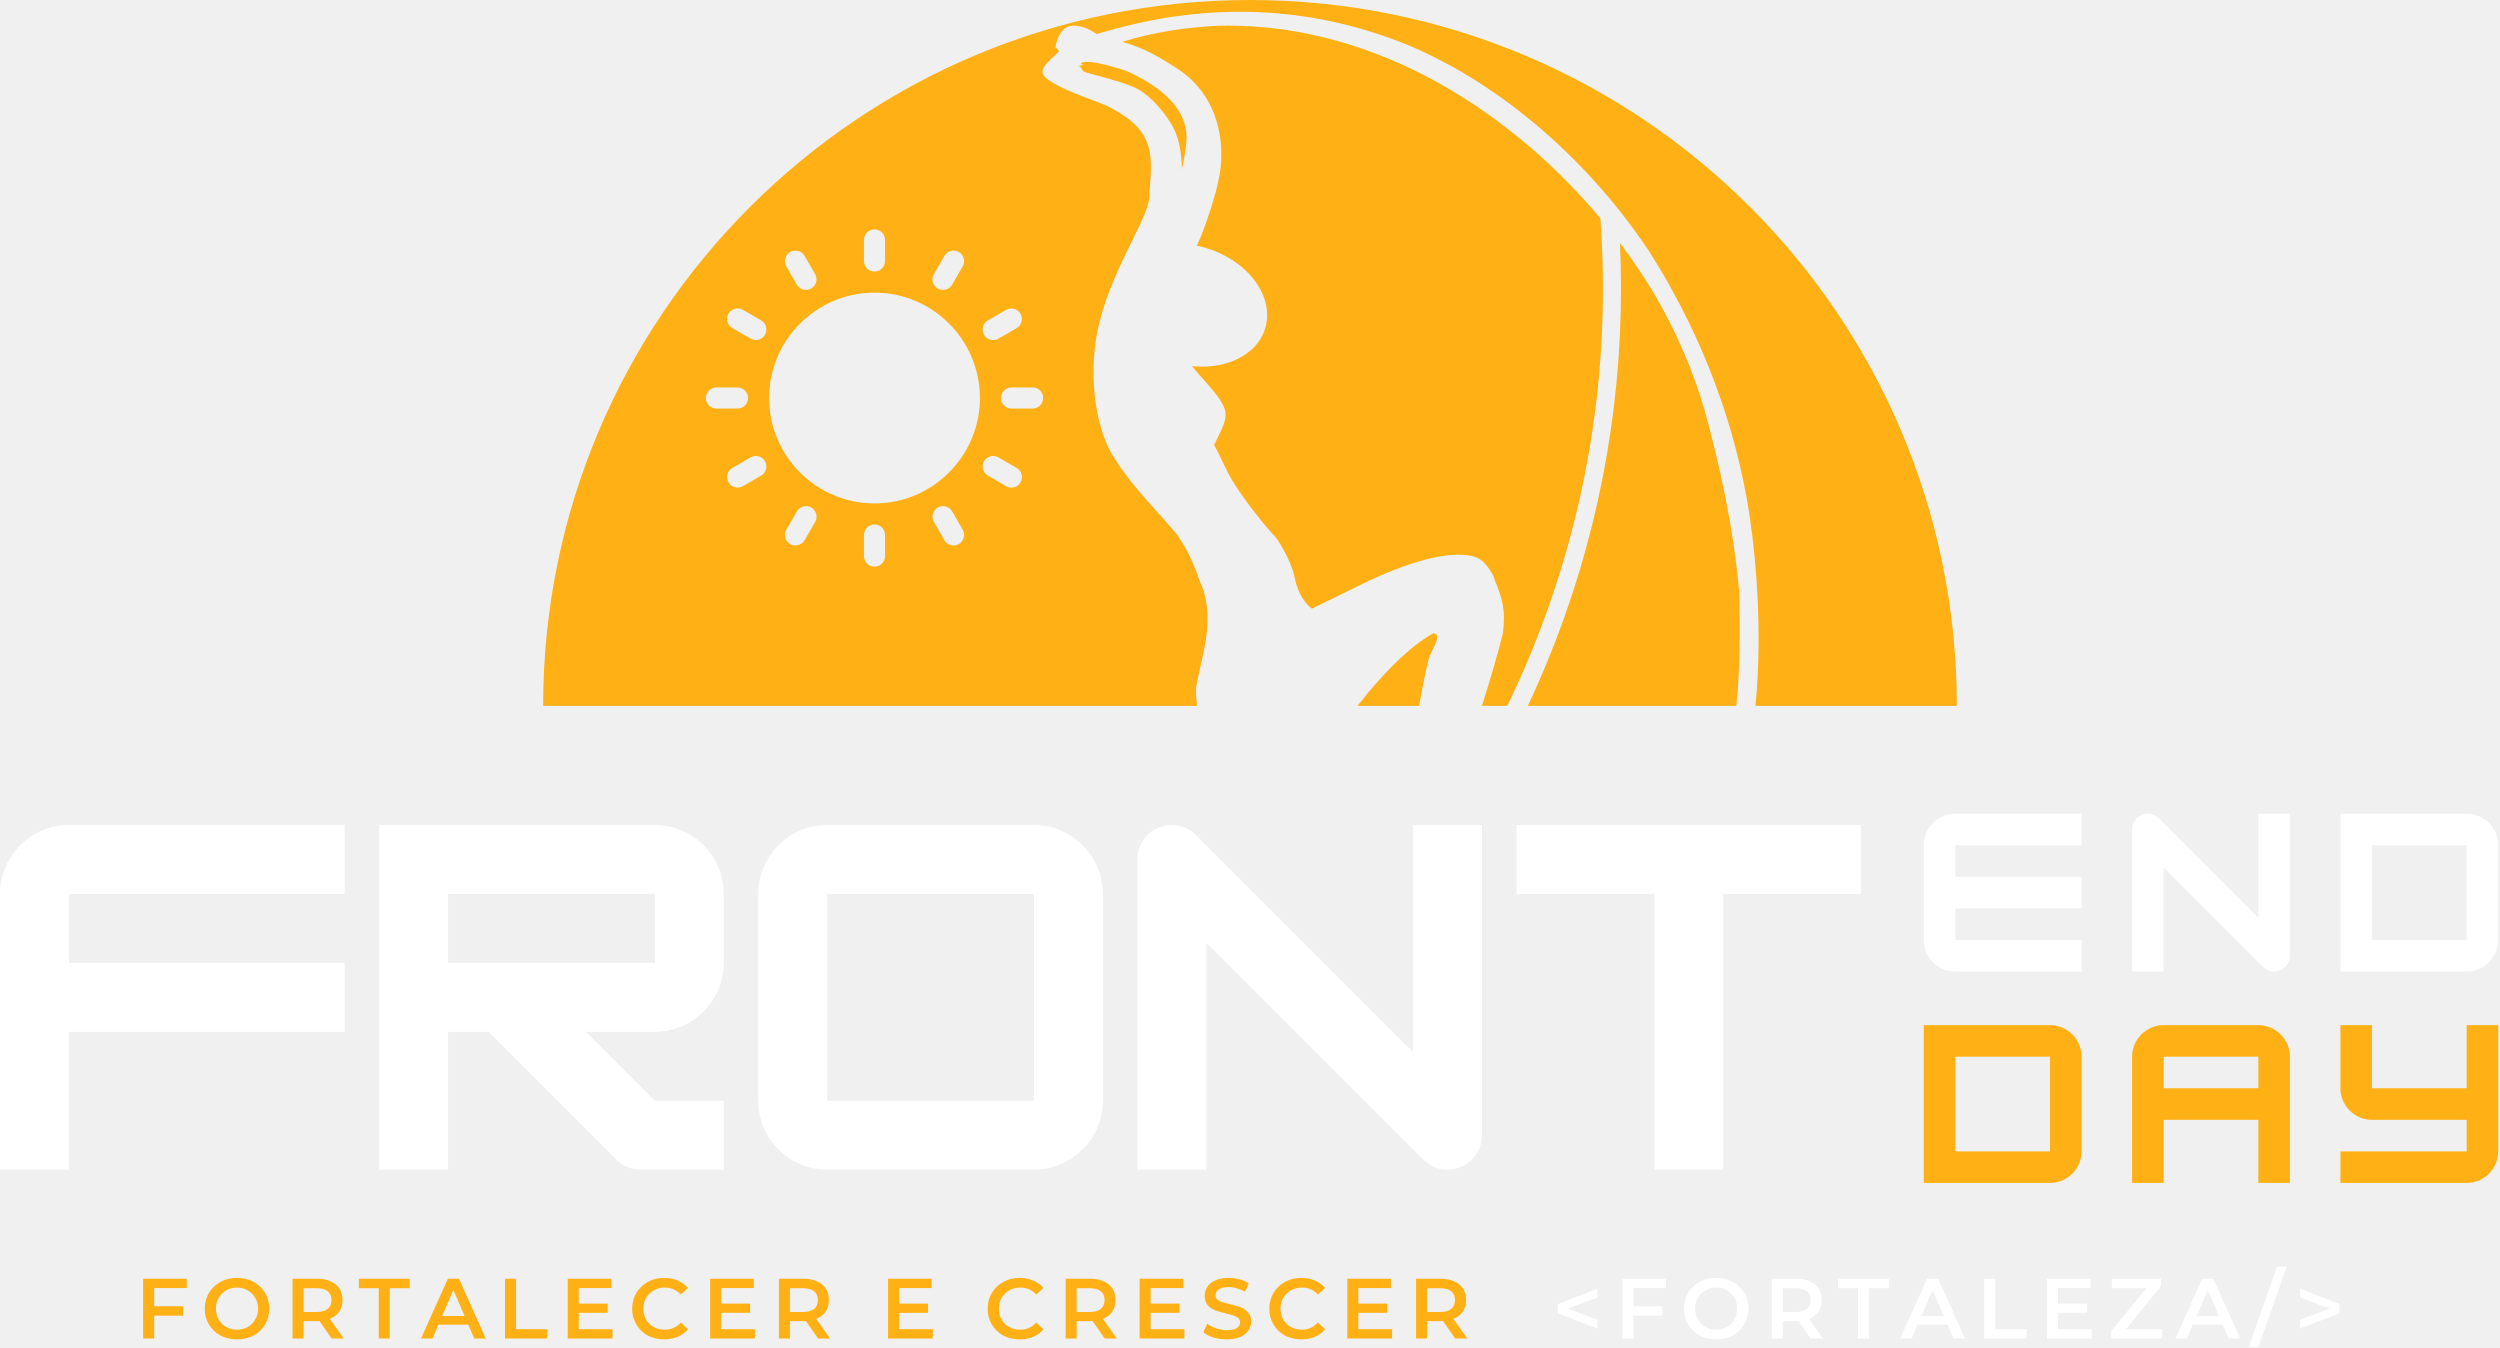
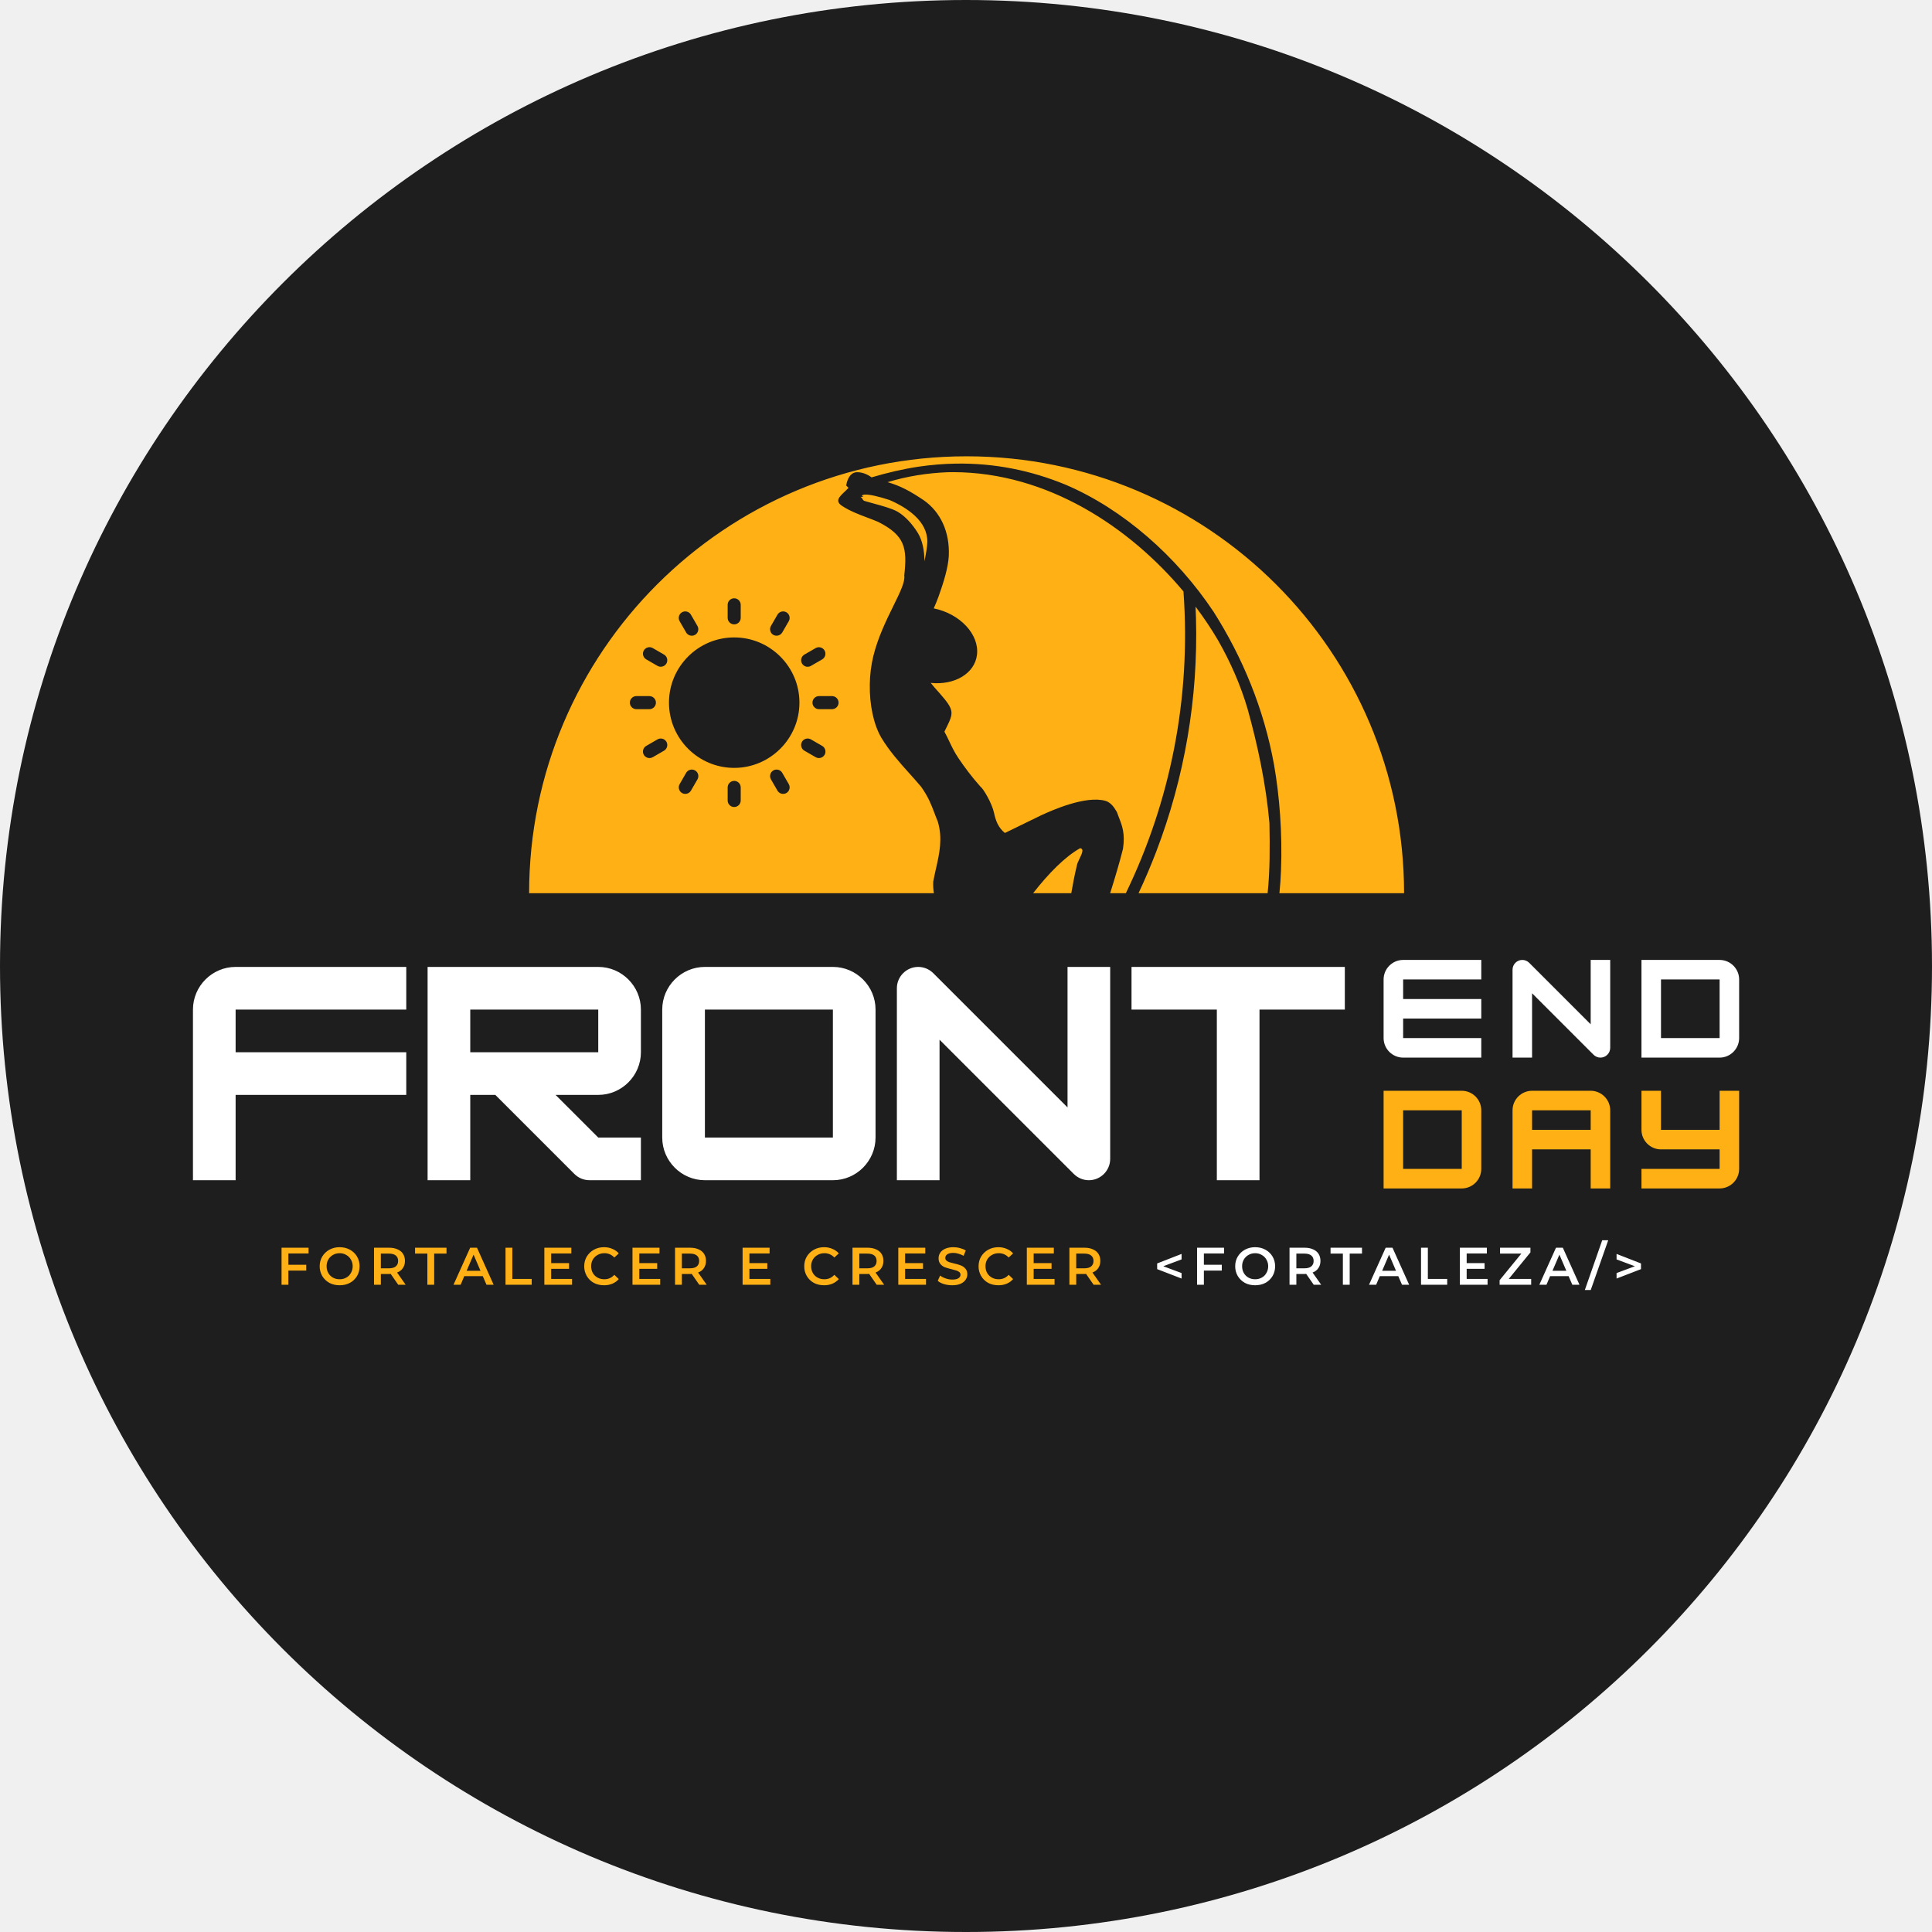
- <svg xmlns="http://www.w3.org/2000/svg" width="1275" height="687" fill="none">
-   <path fill="#FFB015" d="M78.63 656.912v9.291h14.742v4.773H78.63v11.676H73v-30.514h22.249v4.774H78.63Zm42.244 26.171c-3.131 0-5.947-.644-8.44-1.964a15.863 15.863 0 0 1-5.881-5.625 15.698 15.698 0 0 1-2.128-8.097c0-2.946.698-5.63 2.128-8.02a15.886 15.886 0 0 1 5.881-5.619 17.294 17.294 0 0 1 8.44-2.046c3.11 0 5.925.682 8.44 2.046 2.494 1.364 4.452 3.235 5.882 5.619 1.407 2.39 2.127 5.074 2.127 8.02 0 3.023-.72 5.713-2.127 8.097a15.249 15.249 0 0 1-5.882 5.625c-2.509 1.32-5.33 1.964-8.44 1.964Zm0-4.949a10.74 10.74 0 0 0 5.456-1.364 9.497 9.497 0 0 0 3.835-3.835c.961-1.637 1.452-3.492 1.452-5.538 0-2.045-.491-3.857-1.452-5.455a9.764 9.764 0 0 0-3.835-3.836 10.391 10.391 0 0 0-5.456-1.451c-2.046 0-3.901.491-5.543 1.451a10.357 10.357 0 0 0-3.835 3.836 10.74 10.74 0 0 0-1.364 5.455c0 2.046.447 3.901 1.364 5.538.96 1.664 2.237 2.946 3.835 3.835 1.642.917 3.497 1.364 5.543 1.364Zm48.267 4.523-6.219-8.953a6.005 6.005 0 0 1-1.19.088h-6.907v8.865h-5.624v-30.519h12.531c2.663 0 4.965.469 6.902 1.364 1.98.851 3.492 2.111 4.517 3.748 1.026 1.598 1.539 3.541 1.539 5.799 0 2.281-.578 4.239-1.708 5.882-1.091 1.664-2.684 2.875-4.774 3.666l7.077 10.06h-6.144Zm-.082-19.608c0-1.98-.654-3.491-1.964-4.517-1.254-1.026-3.126-1.539-5.619-1.539h-6.656v12.112h6.656c2.493 0 4.365-.518 5.619-1.538 1.31-1.064 1.964-2.581 1.964-4.518Zm24.088-6.056H183.01v-4.855h25.915v4.855h-10.148v25.664h-5.625l-.005-25.664Zm45.675 18.588h-15.26l-2.984 7.076h-5.881l13.727-30.519h5.624l13.727 30.519h-5.887l-3.066-7.076Zm-1.877-4.435-5.712-13.296-5.712 13.296h11.424Zm20.612-19.008h5.625v25.745h15.942v4.774h-21.567v-30.519Zm54.831 25.745v4.774H289.55v-30.519h22.248v4.774h-16.629v7.927h14.747v4.692h-14.747v8.347l17.219.005Zm26.384 5.2c-3.137 0-5.947-.644-8.44-1.964a15.16 15.16 0 0 1-5.8-5.625 15.432 15.432 0 0 1-2.128-8.097c0-2.946.704-5.63 2.128-8.02a15.924 15.924 0 0 1 5.881-5.619c2.494-1.364 5.293-2.046 8.359-2.046 2.493 0 4.773.469 6.819 1.364 2.09.851 3.858 2.106 5.282 3.748l-3.661 3.41a10.728 10.728 0 0 0-8.184-3.579c-2.111 0-3.983.491-5.63 1.451a10.118 10.118 0 0 0-3.917 3.836 10.74 10.74 0 0 0-1.364 5.455c0 2.046.447 3.901 1.364 5.538.954 1.664 2.258 2.946 3.917 3.835 1.642.917 3.519 1.364 5.63 1.364 3.235 0 5.963-1.211 8.184-3.66l3.661 3.491c-1.424 1.664-3.192 2.946-5.282 3.836a17.618 17.618 0 0 1-6.819 1.282Zm46.254-5.2v4.774h-22.849v-30.519h22.248v4.774h-16.623v7.927h14.747v4.692h-14.747v8.347l17.224.005Zm32.172 4.774-6.219-8.953c-.397.07-.799.099-1.201.088h-6.901v8.865h-5.631v-30.519h12.532c2.663 0 4.965.469 6.902 1.364 1.98.851 3.492 2.111 4.517 3.748 1.026 1.598 1.539 3.541 1.539 5.799 0 2.281-.579 4.239-1.708 5.882-1.091 1.664-2.684 2.875-4.774 3.666l7.076 10.06h-6.132Zm-.087-19.608c0-1.98-.655-3.491-1.964-4.517-1.255-1.026-3.126-1.539-5.62-1.539h-6.656v12.112h6.656c2.494 0 4.365-.518 5.62-1.538 1.309-1.064 1.964-2.581 1.964-4.518Zm58.644 14.834v4.774h-22.844v-30.519h22.249v4.774h-16.624v7.927h14.747v4.692h-14.747v8.347l17.219.005Zm44.311 5.2c-3.131 0-5.946-.644-8.44-1.964a15.173 15.173 0 0 1-5.794-5.625 15.422 15.422 0 0 1-2.127-8.097c0-2.946.698-5.63 2.127-8.02a15.881 15.881 0 0 1 5.882-5.619c2.493-1.364 5.286-2.046 8.352-2.046 2.494 0 4.774.469 6.82 1.364 2.09.851 3.857 2.106 5.287 3.748l-3.667 3.41a10.724 10.724 0 0 0-8.183-3.579c-2.112 0-3.983.491-5.625 1.451a10.12 10.12 0 0 0-3.923 3.836 10.75 10.75 0 0 0-1.364 5.455c0 2.046.448 3.901 1.364 5.538.96 1.664 2.259 2.946 3.923 3.835 1.637.917 3.513 1.364 5.625 1.364 3.241 0 5.968-1.211 8.183-3.66l3.667 3.491c-1.43 1.664-3.197 2.946-5.287 3.836a17.62 17.62 0 0 1-6.82 1.282Zm43.352-.426-6.22-8.953a5.975 5.975 0 0 1-1.195.088h-6.907v8.865h-5.619v-30.519h12.526c2.663 0 4.965.469 6.907 1.364 1.981.851 3.492 2.111 4.518 3.748 1.02 1.598 1.533 3.541 1.533 5.799 0 2.281-.578 4.239-1.708 5.882-1.085 1.664-2.684 2.875-4.774 3.666l7.077 10.06h-6.138Zm-.082-19.608c0-1.98-.66-3.491-1.964-4.517-1.255-1.026-3.132-1.539-5.619-1.539h-6.657v12.112h6.657c2.487 0 4.364-.518 5.619-1.538 1.304-1.064 1.964-2.581 1.964-4.518Zm40.711 14.834v4.774h-22.843v-30.519h22.248v4.774h-16.624v7.927h14.747v4.692h-14.747v8.347l17.219.005Zm21.692 5.2c-2.306 0-4.6-.315-6.82-.939-2.215-.682-3.961-1.582-5.199-2.727l1.964-4.349c1.233.982 2.766 1.768 4.599 2.384a16.12 16.12 0 0 0 5.456.939c2.259 0 3.944-.36 5.03-1.108 1.129-.725 1.702-1.702 1.702-2.897a2.778 2.778 0 0 0-.933-2.127 6.54 6.54 0 0 0-2.389-1.283 46.42 46.42 0 0 0-3.923-1.107 51.94 51.94 0 0 1-5.619-1.62 9.156 9.156 0 0 1-3.672-2.641c-1.02-1.2-1.533-2.772-1.533-4.774 0-1.707.447-3.241 1.364-4.604.895-1.364 2.258-2.434 4.092-3.241 1.876-.851 4.135-1.277 6.819-1.277 1.845.004 3.681.261 5.456.764 1.811.469 3.366 1.107 4.692 1.964l-1.795 4.348a20.936 20.936 0 0 0-4.261-1.707c-1.35-.44-2.759-.67-4.179-.682-2.215 0-3.895.403-5.03 1.194a3.453 3.453 0 0 0-1.615 2.985c0 .851.295 1.576.933 2.128.622.578 1.407 1.025 2.389 1.363.961.301 2.259.639 3.923 1.026 1.882.407 3.733.948 5.538 1.62a9.302 9.302 0 0 1 3.753 2.641c1.064 1.151 1.621 2.706 1.621 4.692 0 1.659-.491 3.153-1.452 4.517-.916 1.364-2.302 2.472-4.179 3.323-1.827.786-4.07 1.195-6.732 1.195Zm37.983 0c-3.137 0-5.947-.644-8.44-1.964a15.167 15.167 0 0 1-5.8-5.625 15.422 15.422 0 0 1-2.127-8.097c0-2.946.698-5.63 2.127-8.02a15.919 15.919 0 0 1 5.882-5.619c2.493-1.364 5.286-2.046 8.358-2.046 2.493 0 4.774.469 6.82 1.364 2.084.851 3.857 2.106 5.281 3.748l-3.667 3.41a10.724 10.724 0 0 0-8.183-3.579c-2.106 0-3.983.491-5.62 1.451a10.126 10.126 0 0 0-3.928 3.836 10.75 10.75 0 0 0-1.364 5.455c0 2.046.448 3.901 1.364 5.538.96 1.664 2.259 2.946 3.928 3.835 1.637.917 3.514 1.364 5.62 1.364 3.241 0 5.968-1.211 8.183-3.66l3.667 3.491c-1.424 1.664-3.197 2.946-5.281 3.836a17.623 17.623 0 0 1-6.82 1.282Zm46.248-5.2v4.774h-22.848v-30.519h22.254v4.774h-16.624v7.927h14.747v4.692h-14.747v8.347l17.218.005Zm32.178 4.774-6.219-8.953c-.396.07-.798.099-1.2.088h-6.902v8.865h-5.625v-30.519h12.527c2.667 0 4.964.469 6.906 1.364 1.981.851 3.492 2.111 4.518 3.748 1.026 1.598 1.533 3.541 1.533 5.799 0 2.281-.573 4.239-1.702 5.882-1.091 1.664-2.684 2.875-4.774 3.666l7.076 10.06h-6.138Zm-.087-19.608c0-1.98-.655-3.491-1.964-4.517-1.255-1.026-3.126-1.539-5.619-1.539h-6.656v12.112h6.656c2.493 0 4.364-.518 5.619-1.538 1.309-1.064 1.964-2.581 1.964-4.518Z" />
-   <path fill="#fff" d="m814.638 661.767-15.085 5.63 15.085 5.62v4.523l-20.115-7.758v-4.692l20.115-7.84v4.517Zm18.381-4.855v9.291h14.747v4.773h-14.747v11.676h-5.625v-30.514h22.249v4.774h-16.624Zm42.249 26.171c-3.131 0-5.947-.644-8.44-1.964a15.856 15.856 0 0 1-5.881-5.625 15.698 15.698 0 0 1-2.128-8.097c0-2.946.698-5.63 2.128-8.02a15.924 15.924 0 0 1 5.881-5.619 17.294 17.294 0 0 1 8.44-2.046c3.11 0 5.925.682 8.44 2.046 2.493 1.364 4.452 3.235 5.882 5.619 1.407 2.39 2.127 5.074 2.127 8.02 0 3.023-.72 5.713-2.127 8.097a15.249 15.249 0 0 1-5.882 5.625c-2.509 1.32-5.325 1.964-8.44 1.964Zm0-4.949a10.74 10.74 0 0 0 5.456-1.364c1.642-.894 2.919-2.171 3.835-3.835.961-1.637 1.452-3.492 1.452-5.538 0-2.045-.491-3.857-1.452-5.455a9.764 9.764 0 0 0-3.835-3.836 10.391 10.391 0 0 0-5.456-1.451c-2.046 0-3.901.491-5.537 1.451a10.343 10.343 0 0 0-3.841 3.836 10.74 10.74 0 0 0-1.364 5.455c0 2.046.447 3.901 1.364 5.538.96 1.664 2.237 2.946 3.841 3.835 1.636.917 3.491 1.364 5.537 1.364Zm48.273 4.523-6.22-8.953c-.396.07-.798.099-1.2.088h-6.902v8.865h-5.625v-30.519h12.532c2.663 0 4.965.469 6.902 1.364 1.986.851 3.492 2.111 4.517 3.748 1.026 1.598 1.539 3.541 1.539 5.799 0 2.281-.579 4.239-1.708 5.882-1.091 1.664-2.684 2.875-4.774 3.666l7.076 10.06h-6.137Zm-.088-19.608c0-1.98-.654-3.491-1.958-4.517-1.255-1.026-3.132-1.539-5.625-1.539h-6.651v12.112h6.651c2.493 0 4.365-.518 5.625-1.538 1.298-1.064 1.964-2.581 1.964-4.518h-.006Zm24.093-6.056h-10.148v-4.855h25.915v4.855h-10.142v25.664h-5.625v-25.664Zm45.67 18.588h-15.26l-2.984 7.076h-5.881l13.726-30.519h5.625l13.728 30.519h-5.882l-3.072-7.076Zm-1.877-4.435-5.712-13.296-5.707 13.296h11.419Zm20.611-19.008h5.63v25.745h15.94v4.774h-21.57v-30.519Zm54.83 25.745v4.774h-22.84v-30.519h22.25v4.774h-16.63v7.927h14.75v4.692h-14.75v8.347l17.22.005Zm35.93 0v4.774h-26v-3.753l17.9-21.911h-17.56v-4.855h25.06v3.835l-17.89 21.91h18.49Zm30.85-2.302h-15.26l-2.98 7.076h-5.89l13.73-30.519h5.63l13.72 30.519h-5.88l-3.07-7.076Zm-1.87-4.435-5.71-13.296-5.72 13.296h11.43ZM1161.25 646h4.94l-14.4 41h-4.86l14.32-41Zm31.95 19.095v4.692l-20.12 7.753v-4.518l15.09-5.625-15.09-5.63v-4.517l20.12 7.845Z" />
-   <path fill="#FFB015" fill-rule="evenodd" d="M277 359.995C277 161.177 438.401 0 637.5 0c199.089 0 360.484 161.177 360.484 359.995H895.265c.642-6.092 1.043-12.253 1.299-18.534 1.23-31.187-1.302-62.14-5.734-87.317-8.427-46.422-26.167-88.776-49.797-126.016C810.335 82.148 766.59 43.8 719.346 23.514c-29.209-12.1-59.323-17.938-90.276-17.49v-.005c-10.318.146-20.724 1-31.219 2.541-13 1.97-25.719 4.97-38.625 8.797-2.334-1.692-6.703-4.26-11.906-4.26-7.724 0-9.042 10.984-9.042 10.984l1.911 1.912c-1.093 1.189-2.254 2.296-3.356 3.345-4.529 4.318-8.044 7.668-1.618 11.77 6.537 4.158 13.507 6.781 20.284 9.333 3.078 1.158 6.116 2.302 9.055 3.567 11.161 5.62 17.167 11.037 20.073 17.792 2.963 6.87 2.724 15.13 1.505 26.401.799 5.217-3.484 13.922-8.95 25.03-5.715 11.616-12.724 25.86-16.566 41.491-1.802 7.328-2.765 15.26-2.89 23.229-.266 16.292 2.932 32.661 9.474 43.891 6.718 11.126 14.863 20.21 23.11 29.408l.001.001c3.261 3.636 6.537 7.29 9.748 11.096 6.003 8.493 8.424 14.922 10.934 21.59.866 2.299 1.742 4.626 2.78 7.076 4.126 13.893 1.308 26.327-1.509 38.758-.807 3.559-1.614 7.118-2.257 10.711-.149 3.444.041 6.596.543 9.513H277Zm446.759 0h-31.434c12.65-16.274 26.272-30.046 38.666-37.044 3.543.384 1.508 4.595-.442 8.627-.983 2.033-1.944 4.022-2.157 5.451-1.866 7.834-3.367 15.434-4.633 22.966Zm44.969 0h-12.942c3.842-12.2 7.503-24.386 10.575-36.534 1.874-12.55-.679-19.054-3.417-26.03l-.001-.002-.001-.002c-.595-1.517-1.199-3.056-1.768-4.684-.048.105-.24-.221-.586-.806l-.001-.001c-1.141-1.93-3.946-6.675-8.674-8.021-16.389-4.659-44.643 8.129-51.607 11.281-.471.214-.845.383-1.111.5l-30.136 14.692c-5.734-4.541-7.734-10.838-8.932-16.453-1.761-8.244-8.932-20.156-11.172-21.672-7.292-8.166-13.432-16.458-18.167-23.505-3.354-4.993-5.455-9.42-7.541-13.815-1.26-2.655-2.515-5.299-4.037-8.049.414-.848.81-1.652 1.187-2.418l.007-.013.009-.02.013-.026c6.445-13.079 7.351-14.916-5.096-29.117-.639-.729-1.237-1.389-1.844-2.059-1.527-1.684-3.113-3.434-5.557-6.519 19.719 2.052 36.323-7.735 38.13-23.261 1.948-16.713-13.989-33.755-35.646-38.151 1.469-3.297 2.854-6.619 4.042-9.948 4.083-11.442 7.865-23.656 8.359-33.208.933-20.167-7.083-36.401-20.51-45.86-10.656-7.171-19.021-11.895-29.938-14.973 15.881-4.886 32.594-7.5 49.329-8.203 1.557-.032 3.099-.053 4.645-.053l.006-.01c78.041.125 145.667 45.581 189.851 98.313 6.456 88.71-11.222 173.747-47.469 248.627Zm10.451 0h106.364c1.952-18.726 1.87-38.264 1.495-57.711-2.807-32.224-9.823-64.833-18.052-94.286-5.557-18.891-13.755-37.958-24.338-56.464-5.409-9.213-11.595-18.491-18.494-27.644.151 3.205.272 6.412.362 9.62.45 16.362.099 32.736-1.052 49.063a506.068 506.068 0 0 1-2.334 24.432 501.912 501.912 0 0 1-3.531 24.287 497.67 497.67 0 0 1-4.719 24.088 497.24 497.24 0 0 1-5.896 23.823 490.488 490.488 0 0 1-7.057 23.505 503.263 503.263 0 0 1-8.203 23.136 502.654 502.654 0 0 1-14.545 34.151ZM573.955 35.987c-9.76-3.156-16.505-4.573-20.021-4.453-1.594.052-2.51.422-2.755 1.089l1.448.411-2.625.605c.07.022.139.045.208.069.121.04.242.081.365.118.663.42.918.916 1.167 1.4.334.652.656 1.28 1.947 1.663 2.091.616 4.408 1.248 6.804 1.901h.001c7.421 2.025 15.598 4.255 20.154 6.87 6.5 3.817 12.208 10.437 16.448 17.135 4.14 6.547 5.619 15.15 5.651 23.698 1.531-7.042 2.307-12.75 2.406-15.933.078-8.468-3.927-15.526-10.052-21.343-5.719-5.438-13.287-9.813-21.146-13.23ZM445.984 149.245c-29.63 0-53.734 24.109-53.734 53.739 0 29.631 24.104 53.766 53.734 53.766 29.631 0 53.766-24.135 53.766-53.766 0-29.63-24.135-53.739-53.766-53.739Zm-69.875 48.359c2.959 0 5.381 2.417 5.381 5.38 0 2.99-2.391 5.381-5.349 5.381H365.38c-2.963 0-5.38-2.422-5.38-5.381a5.388 5.388 0 0 1 5.38-5.38h10.729Zm30.287-52.427c.995 1.734 2.786 2.672 4.666 2.672.94.005 1.864-.24 2.678-.708 2.557-1.48 3.442-4.782 1.963-7.344l-5.38-9.307c-1.479-2.563-4.781-3.443-7.344-1.964-2.562 1.479-3.443 4.781-1.963 7.344l5.38 9.307ZM378.87 158.01l9.307 5.381c2.563 1.479 3.443 4.781 1.964 7.343a5.409 5.409 0 0 1-7.344 1.964l-9.307-5.38c-2.563-1.479-3.443-4.782-1.964-7.344 1.479-2.557 4.781-3.443 7.344-1.964Zm3.927 75.256-9.307 5.38c-2.563 1.479-3.443 4.781-1.964 7.344.995 1.739 2.792 2.677 4.667 2.677a5.296 5.296 0 0 0 2.677-.714l9.307-5.38c2.563-1.479 3.443-4.781 1.964-7.344-1.48-2.557-4.782-3.443-7.344-1.963Zm57.807 39.593c0-2.958 2.422-5.38 5.38-5.38a5.372 5.372 0 0 1 4.972 3.32c.27.653.409 1.353.409 2.06v10.761a5.394 5.394 0 0 1-5.381 5.38c-2.958 0-5.38-2.422-5.38-5.38v-10.761Zm86.016-75.255h-10.761c-2.958 0-5.375 2.417-5.375 5.38 0 2.959 2.417 5.381 5.375 5.381h10.761c2.958 0 5.38-2.422 5.38-5.381 0-2.963-2.422-5.38-5.38-5.38Zm-120.224 63.214c1.479-2.563 4.781-3.443 7.344-1.964a5.358 5.358 0 0 1 2.52 3.259 5.364 5.364 0 0 1-.531 4.085l-5.38 9.307a5.409 5.409 0 0 1-7.344 1.964c-2.562-1.479-3.443-4.781-1.963-7.344l5.354-9.307Zm79.182 0c-1.479-2.563-4.781-3.443-7.344-1.964-2.562 1.479-3.442 4.781-1.963 7.344l5.38 9.307c.995 1.74 2.786 2.677 4.667 2.677.911 0 1.849-.229 2.677-.713 2.557-1.479 3.442-4.781 1.963-7.344l-5.38-9.307Zm23.625-27.552 9.307 5.38c2.558 1.479 3.443 4.781 1.964 7.344a5.425 5.425 0 0 1-4.672 2.677 5.375 5.375 0 0 1-2.672-.714l-9.307-5.38c-2.563-1.479-3.443-4.781-1.964-7.344 1.479-2.557 4.782-3.443 7.344-1.963Zm-2.708-59.829c.911 0 1.854-.223 2.677-.708l9.307-5.38c2.563-1.479 3.443-4.781 1.964-7.344-1.48-2.562-4.782-3.443-7.344-1.963l-9.276 5.349c-2.563 1.479-3.443 4.781-1.964 7.343a5.333 5.333 0 0 0 4.636 2.703Zm-25.584-25.588a5.39 5.39 0 0 1-2.677-.708c-2.562-1.48-3.442-4.782-1.963-7.344l5.38-9.307c1.479-2.563 4.781-3.443 7.344-1.964 2.557 1.479 3.442 4.781 1.963 7.344l-5.38 9.307a5.427 5.427 0 0 1-1.978 1.957 5.421 5.421 0 0 1-2.689.715Zm-34.927-9.365c2.964 0 5.381-2.416 5.381-5.375v-10.734a5.381 5.381 0 0 0-7.44-4.968 5.384 5.384 0 0 0-2.912 2.91 5.381 5.381 0 0 0-.409 2.058v10.76c0 2.959 2.422 5.349 5.38 5.349Z" clip-rule="evenodd" />
-   <path fill="#fff" d="M175.771 420.753H35.156C15.823 420.753 0 436.571 0 455.91v140.614h35.156v-70.307h140.615v-35.156H35.156V455.91h140.615v-35.157Zm193.347 35.157c0-19.339-15.818-35.157-35.151-35.157h-140.62v175.771h35.156v-70.307h20.651l65.037 65.036c3.516 3.516 7.911 5.271 12.745 5.271h42.182v-35.156h-35.151l-35.156-35.151h35.156c19.333 0 35.151-15.818 35.151-35.156V455.91Zm-35.151 0v35.151H228.503V455.91h105.464Zm193.347 140.614c19.552 0 35.151-16.036 35.151-35.156V455.91c0-19.339-15.817-35.157-35.151-35.157H421.851c-19.334 0-35.157 15.818-35.157 35.157v105.458c0 19.338 15.823 35.156 35.157 35.156h105.463ZM421.851 455.91h105.463v105.458H421.851V455.91Zm193.347 140.614V480.738l110.516 110.515c3.297 3.292 7.687 5.271 12.526 5.271 9.666 0 17.573-7.911 17.573-17.578V420.753h-35.151v115.792L610.146 426.024c-3.297-3.292-7.693-5.271-12.526-5.271-9.667 0-17.578 7.912-17.578 17.578v158.193h35.156ZM949.16 420.753H773.389v35.157h70.312v140.614h35.151V455.91h70.308v-35.157ZM1061.6 415h-64.395c-8.849 0-16.094 7.245-16.094 16.099v48.292c0 8.854 7.245 16.099 16.094 16.099h64.395v-16.099h-64.395v-16.094h64.395v-16.099h-64.395v-16.099h64.395V415Zm41.85 80.49v-53.021l50.61 50.604c1.51 1.51 3.52 2.417 5.73 2.417 4.43 0 8.05-3.62 8.05-8.047V415h-16.09v53.021l-50.61-50.604c-1.51-1.511-3.52-2.417-5.74-2.417-4.42 0-8.04 3.625-8.04 8.052v72.438h16.09Zm154.54 0c8.85 0 16.09-7.245 16.09-16.099v-48.292c0-8.854-7.24-16.099-16.09-16.099h-64.39v80.49h64.39Zm-48.3-64.391h48.3v48.292h-48.3v-48.292Z" />
-   <path fill="#FFB015" d="M1045.5 603.302c8.86 0 16.1-7.244 16.1-16.099v-48.291c0-8.854-7.24-16.099-16.1-16.099h-64.389v80.489h64.389Zm-48.295-64.39h48.295v48.291h-48.295v-48.291Zm106.245-16.099c-8.85 0-16.09 7.245-16.09 16.099v64.39h16.09V571.11h48.3v32.192h16.09v-64.39c0-8.854-7.24-16.099-16.09-16.099h-48.3Zm0 16.099h48.3v16.099h-48.3v-16.099Zm154.54 16.099h-48.3v-32.198h-16.09v32.198c0 8.854 7.24 16.099 16.09 16.099h48.3v16.093h-64.39v16.099h64.39c8.85 0 16.09-7.244 16.09-16.099v-64.39h-16.09v32.198Z" />
+ <svg xmlns="http://www.w3.org/2000/svg" width="1592" height="1592" fill="none">
+   <rect width="1592" height="1592" fill="#1E1E1E" rx="796" />
+   <path fill="#FFB015" d="M237.63 1032.91v9.29h14.742v4.78H237.63v11.67H232v-30.51h22.249v4.77H237.63Zm42.244 26.17c-3.131 0-5.947-.64-8.44-1.96a15.822 15.822 0 0 1-5.881-5.63 15.66 15.66 0 0 1-2.128-8.09c0-2.95.698-5.63 2.128-8.02a15.81 15.81 0 0 1 5.881-5.62 17.364 17.364 0 0 1 8.44-2.05c3.11 0 5.925.68 8.44 2.05 2.494 1.36 4.452 3.23 5.882 5.62 1.407 2.39 2.127 5.07 2.127 8.02 0 3.02-.72 5.71-2.127 8.09a15.233 15.233 0 0 1-5.882 5.63c-2.509 1.32-5.33 1.96-8.44 1.96Zm0-4.95c1.908.04 3.791-.43 5.456-1.36 1.637-.89 2.919-2.17 3.835-3.83.961-1.64 1.452-3.5 1.452-5.54 0-2.05-.491-3.86-1.452-5.46a9.775 9.775 0 0 0-3.835-3.83 10.362 10.362 0 0 0-5.456-1.45c-2.046 0-3.901.49-5.543 1.45-1.596.91-2.92 2.24-3.835 3.83a10.763 10.763 0 0 0-1.364 5.46c0 2.04.447 3.9 1.364 5.54.96 1.66 2.237 2.94 3.835 3.83 1.642.92 3.497 1.36 5.543 1.36Zm48.267 4.53-6.219-8.96c-.393.07-.791.1-1.19.09h-6.907v8.87h-5.624v-30.52h12.531c2.663 0 4.965.47 6.902 1.36 1.98.85 3.492 2.11 4.517 3.75 1.026 1.6 1.539 3.54 1.539 5.8 0 2.28-.578 4.24-1.708 5.88-1.091 1.66-2.684 2.88-4.774 3.67l7.077 10.06h-6.144Zm-.082-19.61c0-1.98-.654-3.49-1.964-4.52-1.254-1.02-3.126-1.54-5.619-1.54h-6.656v12.12h6.656c2.493 0 4.365-.52 5.619-1.54 1.31-1.07 1.964-2.58 1.964-4.52Zm24.088-6.06H342.01v-4.85h25.915v4.85h-10.148v25.67h-5.625l-.005-25.67Zm45.675 18.59h-15.26l-2.984 7.08h-5.881l13.727-30.52h5.624l13.727 30.52h-5.887l-3.066-7.08Zm-1.877-4.43-5.712-13.3-5.712 13.3h11.424Zm20.612-19.01h5.625v25.74h15.942v4.78h-21.567v-30.52Zm54.831 25.74v4.78H448.55v-30.52h22.248v4.77h-16.629v7.93h14.747v4.69h-14.747v8.35h17.219Zm26.384 5.2c-3.137 0-5.947-.64-8.44-1.96a15.166 15.166 0 0 1-5.8-5.63 15.415 15.415 0 0 1-2.128-8.09c0-2.95.704-5.63 2.128-8.02a15.848 15.848 0 0 1 5.881-5.62c2.494-1.37 5.293-2.05 8.359-2.05 2.493 0 4.773.47 6.819 1.37 2.09.85 3.858 2.1 5.282 3.74l-3.661 3.41a10.751 10.751 0 0 0-3.702-2.68 10.783 10.783 0 0 0-4.482-.89c-2.111 0-3.983.49-5.63 1.45a10.11 10.11 0 0 0-3.917 3.83 10.763 10.763 0 0 0-1.364 5.46c0 2.04.447 3.9 1.364 5.54.954 1.66 2.258 2.94 3.917 3.83 1.642.92 3.519 1.36 5.63 1.36 3.235 0 5.963-1.21 8.184-3.66l3.661 3.5c-1.424 1.66-3.192 2.94-5.282 3.83a17.506 17.506 0 0 1-6.819 1.28Zm46.254-5.2v4.78h-22.849v-30.52h22.248v4.77h-16.623v7.93h14.747v4.69h-14.747v8.35h17.224Zm32.172 4.78-6.219-8.96c-.397.07-.799.1-1.201.09h-6.901v8.87h-5.631v-30.52h12.532c2.663 0 4.965.47 6.902 1.36 1.98.85 3.492 2.11 4.517 3.75 1.026 1.6 1.539 3.54 1.539 5.8 0 2.28-.579 4.24-1.708 5.88-1.091 1.66-2.684 2.88-4.774 3.67l7.076 10.06h-6.132Zm-.087-19.61c0-1.98-.655-3.49-1.964-4.52-1.255-1.02-3.126-1.54-5.62-1.54h-6.656v12.12h6.656c2.494 0 4.365-.52 5.62-1.54 1.309-1.07 1.964-2.58 1.964-4.52Zm58.644 14.83v4.78h-22.844v-30.52h22.249v4.77h-16.624v7.93h14.747v4.69h-14.747v8.35h17.219Zm44.311 5.2c-3.131 0-5.946-.64-8.44-1.96a15.164 15.164 0 0 1-5.794-5.63 15.404 15.404 0 0 1-2.127-8.09c0-2.95.698-5.63 2.127-8.02a15.806 15.806 0 0 1 5.882-5.62c2.493-1.37 5.286-2.05 8.352-2.05 2.494 0 4.774.47 6.82 1.37 2.09.85 3.857 2.1 5.287 3.74l-3.667 3.41a10.747 10.747 0 0 0-3.701-2.68 10.783 10.783 0 0 0-4.482-.89c-2.112 0-3.983.49-5.625 1.45a10.125 10.125 0 0 0-3.923 3.83 10.773 10.773 0 0 0-1.364 5.46c0 2.04.448 3.9 1.364 5.54.96 1.66 2.259 2.94 3.923 3.83 1.637.92 3.513 1.36 5.625 1.36 3.241 0 5.968-1.21 8.183-3.66l3.667 3.5c-1.43 1.66-3.197 2.94-5.287 3.83a17.508 17.508 0 0 1-6.82 1.28Zm43.352-.42-6.22-8.96c-.394.07-.794.1-1.195.09h-6.907v8.87h-5.619v-30.52h12.526c2.663 0 4.965.47 6.907 1.36 1.981.85 3.492 2.11 4.518 3.75 1.02 1.6 1.533 3.54 1.533 5.8 0 2.28-.578 4.24-1.708 5.88-1.085 1.66-2.684 2.88-4.774 3.67l7.077 10.06h-6.138Zm-.082-19.61c0-1.98-.66-3.49-1.964-4.52-1.255-1.02-3.132-1.54-5.619-1.54h-6.657v12.12h6.657c2.487 0 4.364-.52 5.619-1.54 1.304-1.07 1.964-2.58 1.964-4.52Zm40.711 14.83v4.78h-22.843v-30.52h22.248v4.77h-16.624v7.93h14.747v4.69h-14.747v8.35h17.219Zm21.692 5.2c-2.306 0-4.6-.31-6.82-.94-2.215-.68-3.961-1.58-5.199-2.72l1.964-4.35c1.233.98 2.766 1.77 4.599 2.38 1.811.65 3.623.94 5.456.94 2.259 0 3.944-.36 5.03-1.11 1.129-.72 1.702-1.7 1.702-2.89a2.79 2.79 0 0 0-.933-2.13 6.445 6.445 0 0 0-2.389-1.28c-1.291-.43-2.6-.8-3.923-1.11a52.168 52.168 0 0 1-5.619-1.62 9.192 9.192 0 0 1-3.672-2.64c-1.02-1.2-1.533-2.77-1.533-4.78 0-1.7.447-3.24 1.364-4.6.895-1.36 2.258-2.43 4.092-3.24 1.876-.85 4.135-1.28 6.819-1.28 1.845.01 3.681.26 5.456.77 1.811.47 3.366 1.1 4.692 1.96l-1.795 4.35a20.497 20.497 0 0 0-4.261-1.71c-1.35-.44-2.759-.67-4.179-.68-2.215 0-3.895.4-5.03 1.19-.503.32-.917.76-1.199 1.28a3.484 3.484 0 0 0-.416 1.71c0 .85.295 1.57.933 2.13.622.57 1.407 1.02 2.389 1.36.961.3 2.259.64 3.923 1.03 1.882.4 3.733.94 5.538 1.62a9.224 9.224 0 0 1 3.753 2.64c1.064 1.15 1.621 2.7 1.621 4.69 0 1.66-.491 3.15-1.452 4.52-.916 1.36-2.302 2.47-4.179 3.32-1.827.78-4.07 1.19-6.732 1.19Zm37.983 0c-3.137 0-5.947-.64-8.44-1.96a15.166 15.166 0 0 1-5.8-5.63 15.404 15.404 0 0 1-2.127-8.09c0-2.95.698-5.63 2.127-8.02a15.843 15.843 0 0 1 5.882-5.62c2.493-1.37 5.286-2.05 8.358-2.05 2.493 0 4.774.47 6.82 1.37 2.084.85 3.857 2.1 5.281 3.74l-3.667 3.41a10.747 10.747 0 0 0-3.701-2.68 10.783 10.783 0 0 0-4.482-.89c-2.106 0-3.983.49-5.62 1.45a10.138 10.138 0 0 0-3.928 3.83 10.783 10.783 0 0 0-1.364 5.46c0 2.04.448 3.9 1.364 5.54.96 1.66 2.259 2.94 3.928 3.83 1.637.92 3.514 1.36 5.62 1.36 3.241 0 5.968-1.21 8.183-3.66l3.667 3.5c-1.424 1.66-3.197 2.94-5.281 3.83a17.511 17.511 0 0 1-6.82 1.28Zm46.248-5.2v4.78h-22.848v-30.52h22.254v4.77h-16.624v7.93h14.747v4.69h-14.747v8.35h17.218Zm32.178 4.78-6.219-8.96c-.396.07-.798.1-1.2.09h-6.902v8.87h-5.625v-30.52h12.527c2.667 0 4.964.47 6.906 1.36 1.981.85 3.492 2.11 4.518 3.75 1.026 1.6 1.533 3.54 1.533 5.8 0 2.28-.573 4.24-1.702 5.88-1.091 1.66-2.684 2.88-4.774 3.67l7.076 10.06h-6.138Zm-.087-19.61c0-1.98-.655-3.49-1.964-4.52-1.255-1.02-3.126-1.54-5.619-1.54h-6.656v12.12h6.656c2.493 0 4.364-.52 5.619-1.54 1.309-1.07 1.964-2.58 1.964-4.52Z" />
+   <path fill="#fff" d="m973.638 1037.77-15.085 5.63 15.085 5.62v4.52l-20.115-7.76v-4.69l20.115-7.84v4.52Zm18.381-4.86v9.29h14.751v4.78h-14.751v11.67h-5.625v-30.51h22.246v4.77h-16.621Zm42.251 26.17c-3.13 0-5.95-.64-8.44-1.96a15.73 15.73 0 0 1-5.88-5.63 15.624 15.624 0 0 1-2.13-8.09c0-2.95.7-5.63 2.13-8.02 1.47-2.39 3.43-4.26 5.88-5.62 2.59-1.39 5.5-2.09 8.44-2.05 3.11 0 5.92.68 8.44 2.05 2.49 1.36 4.45 3.23 5.88 5.62 1.41 2.39 2.13 5.07 2.13 8.02 0 3.02-.72 5.71-2.13 8.09a15.22 15.22 0 0 1-5.88 5.63c-2.51 1.32-5.33 1.96-8.44 1.96Zm0-4.95c1.91.04 3.79-.43 5.45-1.36 1.65-.89 2.92-2.17 3.84-3.83.96-1.64 1.45-3.5 1.45-5.54 0-2.05-.49-3.86-1.45-5.46a9.755 9.755 0 0 0-3.84-3.83c-1.65-.98-3.53-1.48-5.45-1.45-2.05 0-3.9.49-5.54 1.45-1.6.91-2.92 2.23-3.84 3.83-.93 1.67-1.4 3.55-1.36 5.46 0 2.04.44 3.9 1.36 5.54.96 1.66 2.24 2.94 3.84 3.83 1.64.92 3.49 1.36 5.54 1.36Zm48.27 4.53-6.22-8.96c-.39.07-.8.1-1.2.09h-6.9v8.87h-5.63v-30.52h12.54c2.66 0 4.96.47 6.9 1.36 1.98.85 3.49 2.11 4.52 3.75 1.02 1.6 1.53 3.54 1.53 5.8 0 2.28-.57 4.24-1.7 5.88-1.1 1.66-2.69 2.88-4.78 3.67l7.08 10.06h-6.14Zm-.09-19.61c0-1.98-.65-3.49-1.96-4.52-1.25-1.02-3.13-1.54-5.62-1.54h-6.65v12.12h6.65c2.49 0 4.36-.52 5.62-1.54 1.3-1.07 1.97-2.58 1.97-4.52h-.01Zm24.1-6.06h-10.15v-4.85h25.91v4.85h-10.14v25.67h-5.62v-25.67Zm45.67 18.59h-15.26l-2.99 7.08h-5.88l13.73-30.52h5.62l13.73 30.52h-5.88l-3.07-7.08Zm-1.88-4.43-5.71-13.3-5.71 13.3h11.42Zm20.61-19.01h5.63v25.74h15.94v4.78h-21.57v-30.52Zm54.83 25.74v4.78h-22.84v-30.52h22.25v4.77h-16.63v7.93h14.75v4.69h-14.75v8.35h17.22Zm35.93 0v4.78h-26v-3.76l17.9-21.91h-17.56v-4.85h25.06v3.83l-17.89 21.91h18.49Zm30.85-2.3h-15.26l-2.98 7.08h-5.89l13.73-30.52h5.63l13.72 30.52h-5.88l-3.07-7.08Zm-1.87-4.43-5.71-13.3-5.72 13.3h11.43Zm29.56-25.15h4.94l-14.4 41h-4.86l14.32-41Zm31.95 19.1v4.69l-20.12 7.75v-4.52l15.09-5.62-15.09-5.63v-4.52l20.12 7.85Z" />
+   <path fill="#FFB015" fill-rule="evenodd" d="M436 735.995C436 537.177 597.401 376 796.5 376c199.089 0 360.48 161.177 360.48 359.995h-102.71c.64-6.092 1.04-12.253 1.29-18.534 1.23-31.187-1.3-62.14-5.73-87.317-8.43-46.422-26.17-88.776-49.8-126.016-30.695-45.98-74.44-84.328-121.684-104.614-29.209-12.1-59.323-17.938-90.276-17.49v-.005c-10.318.146-20.724 1-31.219 2.541-13 1.97-25.719 4.97-38.625 8.797-2.334-1.692-6.703-4.26-11.906-4.26-7.724 0-9.042 10.984-9.042 10.984l1.911 1.912c-1.093 1.189-2.254 2.296-3.356 3.345-4.529 4.318-8.044 7.668-1.618 11.77 6.537 4.158 13.507 6.781 20.284 9.333 3.078 1.158 6.116 2.302 9.055 3.567 11.161 5.62 17.167 11.037 20.073 17.792 2.963 6.87 2.724 15.13 1.505 26.401.799 5.217-3.484 13.922-8.95 25.03-5.715 11.616-12.724 25.86-16.566 41.491-1.802 7.328-2.765 15.26-2.89 23.229-.266 16.292 2.932 32.661 9.474 43.891 6.718 11.126 14.863 20.21 23.11 29.408l.001.001c3.261 3.636 6.537 7.29 9.748 11.096 6.003 8.493 8.424 14.922 10.934 21.59.866 2.299 1.742 4.626 2.78 7.076 4.126 13.893 1.308 26.327-1.509 38.758-.807 3.559-1.614 7.118-2.257 10.711-.149 3.444.041 6.596.543 9.513H436Zm446.759 0h-31.434c12.65-16.274 26.272-30.046 38.666-37.044 3.543.384 1.508 4.595-.442 8.627-.983 2.033-1.944 4.022-2.157 5.451-1.866 7.834-3.367 15.434-4.633 22.966Zm44.969 0h-12.942c3.842-12.2 7.503-24.386 10.575-36.534 1.874-12.55-.679-19.054-3.417-26.03l-.001-.002-.001-.002c-.595-1.517-1.199-3.056-1.768-4.684-.048.105-.24-.221-.586-.806l-.001-.001c-1.141-1.93-3.946-6.675-8.674-8.021-16.389-4.659-44.643 8.129-51.607 11.281-.471.214-.845.383-1.111.5l-30.136 14.692c-5.734-4.541-7.734-10.838-8.932-16.453-1.761-8.244-8.932-20.156-11.172-21.672-7.292-8.166-13.432-16.458-18.167-23.505-3.354-4.993-5.455-9.42-7.541-13.815-1.26-2.655-2.515-5.299-4.037-8.049.414-.848.81-1.652 1.187-2.418l.007-.013.009-.02.013-.026c6.445-13.079 7.351-14.916-5.096-29.117-.639-.729-1.237-1.389-1.844-2.059-1.527-1.684-3.113-3.434-5.557-6.519 19.719 2.052 36.323-7.735 38.13-23.261 1.948-16.713-13.989-33.755-35.646-38.151 1.469-3.297 2.854-6.619 4.042-9.948 4.083-11.442 7.865-23.656 8.359-33.208.933-20.167-7.083-36.401-20.51-45.86-10.656-7.171-19.021-11.895-29.938-14.973 15.881-4.886 32.594-7.5 49.329-8.203 1.557-.032 3.099-.053 4.645-.053l.006-.01c78.041.125 145.667 45.581 189.851 98.313 6.456 88.71-11.222 173.747-47.469 248.627Zm10.451 0h106.361c1.96-18.726 1.87-38.264 1.5-57.711-2.81-32.224-9.82-64.833-18.05-94.286-5.56-18.891-13.76-37.958-24.34-56.464-5.411-9.213-11.597-18.491-18.496-27.644.151 3.205.272 6.412.362 9.62.45 16.362.099 32.736-1.052 49.063a506.068 506.068 0 0 1-2.334 24.432 501.912 501.912 0 0 1-3.531 24.287 497.67 497.67 0 0 1-4.719 24.088 497.24 497.24 0 0 1-5.896 23.823 490.488 490.488 0 0 1-7.057 23.505 503.263 503.263 0 0 1-8.203 23.136 502.654 502.654 0 0 1-14.545 34.151ZM732.955 411.987c-9.76-3.156-16.505-4.573-20.021-4.453-1.594.052-2.51.422-2.755 1.089l1.448.411-2.625.605c.07.022.139.045.208.069.121.04.242.081.365.118.663.42.918.916 1.167 1.4.334.652.656 1.28 1.947 1.663 2.091.616 4.408 1.248 6.804 1.901h.001c7.421 2.025 15.598 4.255 20.154 6.87 6.5 3.817 12.208 10.437 16.448 17.135 4.14 6.547 5.619 15.15 5.651 23.698 1.531-7.042 2.307-12.75 2.406-15.933.078-8.468-3.927-15.526-10.052-21.343-5.719-5.438-13.287-9.813-21.146-13.23ZM604.984 525.245c-29.63 0-53.734 24.109-53.734 53.739 0 29.631 24.104 53.766 53.734 53.766 29.631 0 53.766-24.135 53.766-53.766 0-29.63-24.135-53.739-53.766-53.739Zm-69.875 48.359c2.959 0 5.381 2.417 5.381 5.38 0 2.99-2.391 5.381-5.349 5.381H524.38c-2.963 0-5.38-2.422-5.38-5.381a5.388 5.388 0 0 1 5.38-5.38h10.729Zm30.287-52.427c.995 1.734 2.786 2.672 4.666 2.672.94.005 1.864-.24 2.678-.708 2.557-1.48 3.442-4.782 1.963-7.344l-5.38-9.307c-1.479-2.563-4.781-3.443-7.344-1.964-2.562 1.479-3.443 4.781-1.963 7.344l5.38 9.307ZM537.87 534.01l9.307 5.381c2.563 1.479 3.443 4.781 1.964 7.343a5.409 5.409 0 0 1-7.344 1.964l-9.307-5.38c-2.563-1.479-3.443-4.782-1.964-7.344 1.479-2.557 4.781-3.443 7.344-1.964Zm3.927 75.256-9.307 5.38c-2.563 1.479-3.443 4.781-1.964 7.344.995 1.739 2.792 2.677 4.667 2.677a5.296 5.296 0 0 0 2.677-.714l9.307-5.38c2.563-1.479 3.443-4.781 1.964-7.344-1.48-2.557-4.782-3.443-7.344-1.963Zm57.807 39.593c0-2.958 2.422-5.38 5.38-5.38a5.372 5.372 0 0 1 4.972 3.32c.27.653.409 1.353.409 2.06v10.761a5.394 5.394 0 0 1-5.381 5.38c-2.958 0-5.38-2.422-5.38-5.38v-10.761Zm86.016-75.255h-10.761c-2.958 0-5.375 2.417-5.375 5.38 0 2.959 2.417 5.381 5.375 5.381h10.761c2.958 0 5.38-2.422 5.38-5.381 0-2.963-2.422-5.38-5.38-5.38Zm-120.224 63.214c1.479-2.563 4.781-3.443 7.344-1.964a5.358 5.358 0 0 1 2.52 3.259 5.364 5.364 0 0 1-.531 4.085l-5.38 9.307a5.409 5.409 0 0 1-7.344 1.964c-2.562-1.479-3.443-4.781-1.963-7.344l5.354-9.307Zm79.182 0c-1.479-2.563-4.781-3.443-7.344-1.964-2.562 1.479-3.442 4.781-1.963 7.344l5.38 9.307c.995 1.74 2.786 2.677 4.667 2.677.911 0 1.849-.229 2.677-.713 2.557-1.479 3.442-4.781 1.963-7.344l-5.38-9.307Zm23.625-27.552 9.307 5.38c2.558 1.479 3.443 4.781 1.964 7.344a5.425 5.425 0 0 1-4.672 2.677 5.375 5.375 0 0 1-2.672-.714l-9.307-5.38c-2.563-1.479-3.443-4.781-1.964-7.344 1.479-2.557 4.782-3.443 7.344-1.963Zm-2.708-59.829c.911 0 1.854-.223 2.677-.708l9.307-5.38c2.563-1.479 3.443-4.781 1.964-7.344-1.48-2.562-4.782-3.443-7.344-1.963l-9.276 5.349c-2.563 1.479-3.443 4.781-1.964 7.343a5.333 5.333 0 0 0 4.636 2.703Zm-25.584-25.588a5.39 5.39 0 0 1-2.677-.708c-2.562-1.48-3.442-4.782-1.963-7.344l5.38-9.307c1.479-2.563 4.781-3.443 7.344-1.964 2.557 1.479 3.442 4.781 1.963 7.344l-5.38 9.307a5.427 5.427 0 0 1-1.978 1.957 5.421 5.421 0 0 1-2.689.715Zm-34.927-9.365c2.964 0 5.381-2.416 5.381-5.375v-10.734a5.381 5.381 0 0 0-7.44-4.968 5.384 5.384 0 0 0-2.912 2.91 5.381 5.381 0 0 0-.409 2.058v10.76c0 2.959 2.422 5.349 5.38 5.349Z" clip-rule="evenodd" />
+   <path fill="#fff" d="M334.771 796.753H194.156c-19.333 0-35.156 15.818-35.156 35.157v140.614h35.156v-70.307h140.615v-35.156H194.156V831.91h140.615v-35.157Zm193.347 35.157c0-19.339-15.818-35.157-35.151-35.157h-140.62v175.771h35.156v-70.307h20.651l65.037 65.036c3.516 3.516 7.911 5.271 12.745 5.271h42.182v-35.156h-35.151l-35.156-35.151h35.156c19.333 0 35.151-15.818 35.151-35.156V831.91Zm-35.151 0v35.151H387.503V831.91h105.464Zm193.347 140.614c19.552 0 35.151-16.036 35.151-35.156V831.91c0-19.339-15.817-35.157-35.151-35.157H580.851c-19.334 0-35.157 15.818-35.157 35.157v105.458c0 19.338 15.823 35.156 35.157 35.156h105.463ZM580.851 831.91h105.463v105.458H580.851V831.91Zm193.347 140.614V856.738l110.516 110.515c3.297 3.292 7.687 5.271 12.526 5.271 9.666 0 17.573-7.911 17.573-17.578V796.753h-35.151v115.792L769.146 802.024c-3.297-3.292-7.693-5.271-12.526-5.271-9.667 0-17.578 7.912-17.578 17.578v158.193h35.156Zm333.962-175.771H932.389v35.157h70.311v140.614h35.15V831.91h70.31v-35.157ZM1220.6 791h-64.39c-8.85 0-16.1 7.245-16.1 16.099v48.292c0 8.854 7.25 16.099 16.1 16.099h64.39v-16.099h-64.39v-16.094h64.39v-16.099h-64.39v-16.099h64.39V791Zm41.85 80.49v-53.021l50.61 50.604c1.51 1.51 3.52 2.417 5.73 2.417 4.43 0 8.05-3.62 8.05-8.047V791h-16.09v53.021l-50.61-50.604c-1.51-1.511-3.52-2.417-5.74-2.417-4.42 0-8.04 3.625-8.04 8.052v72.438h16.09Zm154.54 0c8.85 0 16.09-7.245 16.09-16.099v-48.292c0-8.854-7.24-16.099-16.09-16.099h-64.39v80.49h64.39Zm-48.3-64.391h48.3v48.292h-48.3v-48.292Z" />
+   <path fill="#FFB015" d="M1204.5 979.302c8.86 0 16.1-7.244 16.1-16.099v-48.291c0-8.854-7.24-16.099-16.1-16.099h-64.39v80.489h64.39Zm-48.29-64.39h48.29v48.291h-48.29v-48.291Zm106.24-16.099c-8.85 0-16.09 7.245-16.09 16.099v64.39h16.09V947.11h48.3v32.192h16.09v-64.39c0-8.854-7.24-16.099-16.09-16.099h-48.3Zm0 16.099h48.3v16.099h-48.3v-16.099Zm154.54 16.099h-48.3v-32.198h-16.09v32.198c0 8.854 7.24 16.099 16.09 16.099h48.3v16.093h-64.39v16.099h64.39c8.85 0 16.09-7.244 16.09-16.099v-64.39h-16.09v32.198Z" />
</svg>
